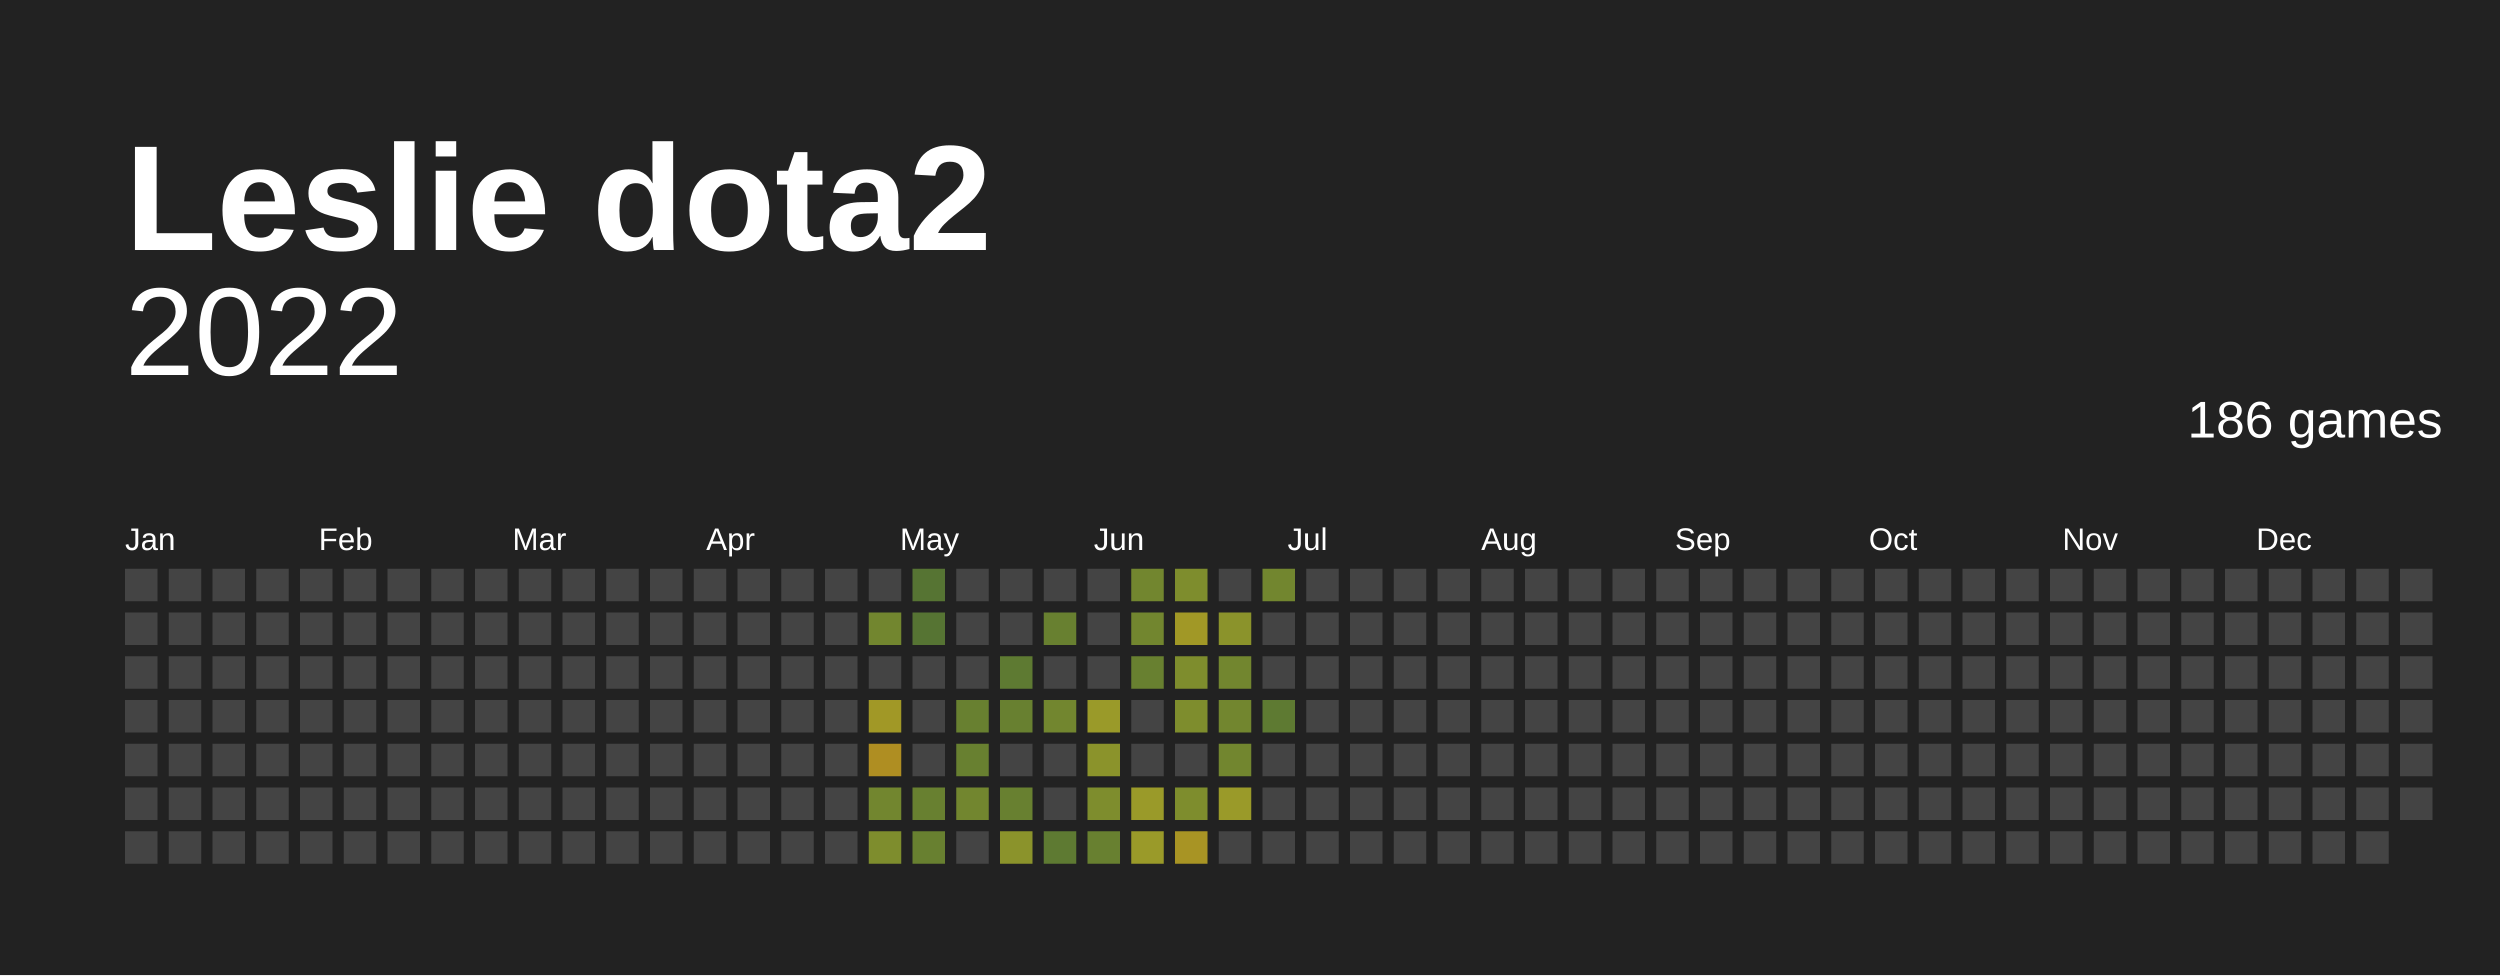
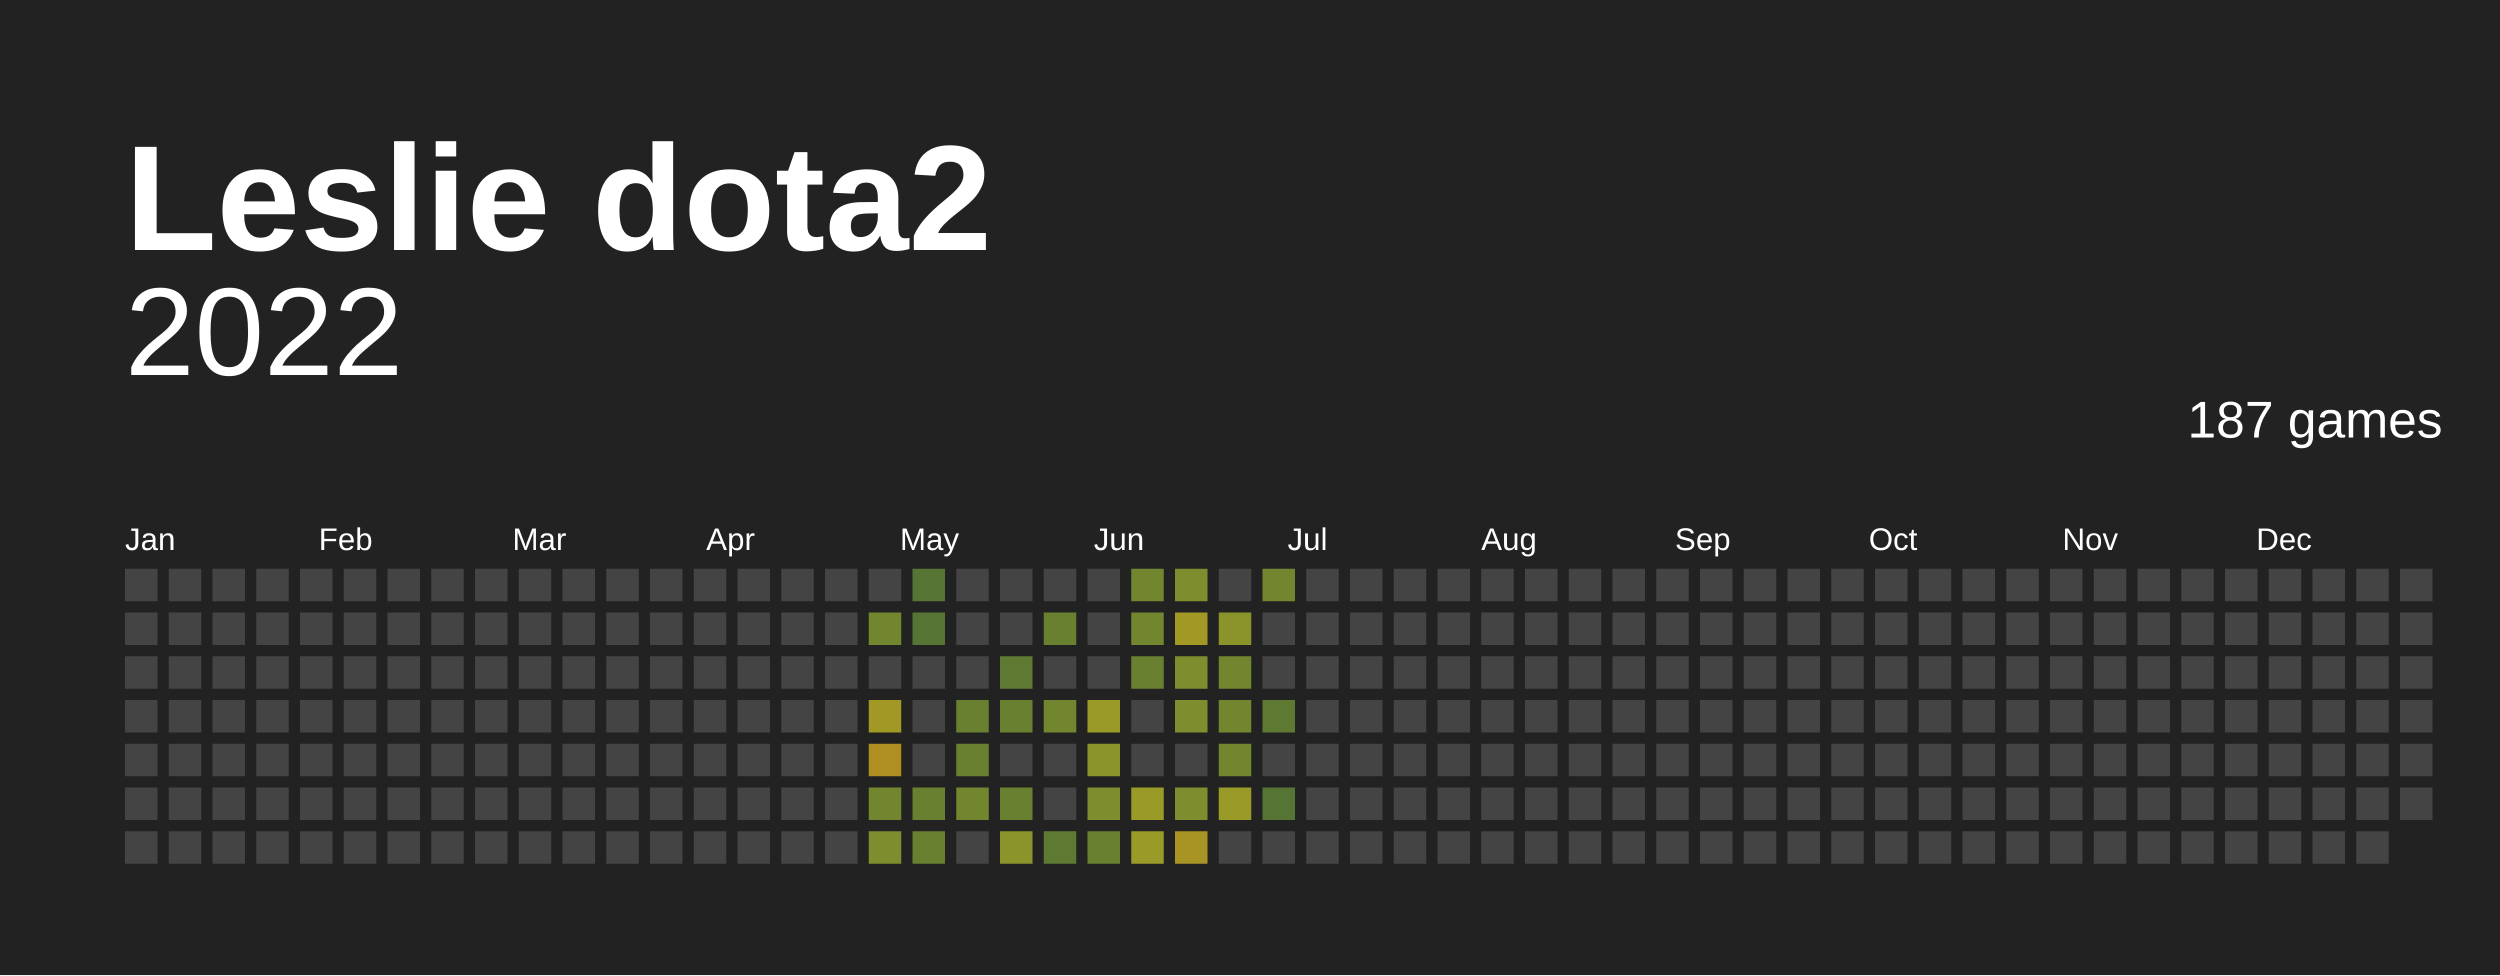
<svg xmlns="http://www.w3.org/2000/svg" baseProfile="full" height="78mm" version="1.1" viewBox="0,0,200,78" width="200mm">
  <defs />
  <rect fill="#222222" height="78" width="200" x="0" y="0" />
  <text fill="#FFFFFF" style="font-size:12px; font-family:Arial; font-weight:bold;" x="10" y="20">Leslie dota2</text>
  <text alignment-baseline="hanging" fill="#FFFFFF" style="font-size:10.0px; font-family:Arial;" x="10" y="30">2022</text>
-   <text alignment-baseline="hanging" fill="#FFFFFF" style="font-size:4.125px; font-family:Arial;" x="175" y="35">186 games</text>
+   <text alignment-baseline="hanging" fill="#FFFFFF" style="font-size:4.125px; font-family:Arial;" x="175" y="35">187 games</text>
  <text fill="#FFFFFF" style="font-size:2.5px; font-family:Arial" x="10.0" y="44">Jan</text>
  <text fill="#FFFFFF" style="font-size:2.5px; font-family:Arial" x="25.5" y="44">Feb</text>
  <text fill="#FFFFFF" style="font-size:2.5px; font-family:Arial" x="41.0" y="44">Mar</text>
  <text fill="#FFFFFF" style="font-size:2.5px; font-family:Arial" x="56.5" y="44">Apr</text>
  <text fill="#FFFFFF" style="font-size:2.5px; font-family:Arial" x="72.0" y="44">May</text>
  <text fill="#FFFFFF" style="font-size:2.5px; font-family:Arial" x="87.5" y="44">Jun</text>
  <text fill="#FFFFFF" style="font-size:2.5px; font-family:Arial" x="103.0" y="44">Jul</text>
  <text fill="#FFFFFF" style="font-size:2.5px; font-family:Arial" x="118.5" y="44">Aug</text>
  <text fill="#FFFFFF" style="font-size:2.5px; font-family:Arial" x="134.0" y="44">Sep</text>
  <text fill="#FFFFFF" style="font-size:2.5px; font-family:Arial" x="149.5" y="44">Oct</text>
  <text fill="#FFFFFF" style="font-size:2.5px; font-family:Arial" x="165.0" y="44">Nov</text>
  <text fill="#FFFFFF" style="font-size:2.5px; font-family:Arial" x="180.5" y="44">Dec</text>
  <rect fill="#444444" height="2.6" width="2.6" x="10.0" y="45.5" />
  <rect fill="#444444" height="2.6" width="2.6" x="10.0" y="49.0" />
  <rect fill="#444444" height="2.6" width="2.6" x="10.0" y="52.5" />
  <rect fill="#444444" height="2.6" width="2.6" x="10.0" y="56.0" />
  <rect fill="#444444" height="2.6" width="2.6" x="10.0" y="59.5" />
  <rect fill="#444444" height="2.6" width="2.6" x="10.0" y="63.0" />
  <rect fill="#444444" height="2.6" width="2.6" x="10.0" y="66.5" />
  <rect fill="#444444" height="2.6" width="2.6" x="13.5" y="45.5" />
  <rect fill="#444444" height="2.6" width="2.6" x="13.5" y="49.0" />
  <rect fill="#444444" height="2.6" width="2.6" x="13.5" y="52.5" />
  <rect fill="#444444" height="2.6" width="2.6" x="13.5" y="56.0" />
  <rect fill="#444444" height="2.6" width="2.6" x="13.5" y="59.5" />
  <rect fill="#444444" height="2.6" width="2.6" x="13.5" y="63.0" />
  <rect fill="#444444" height="2.6" width="2.6" x="13.5" y="66.5" />
  <rect fill="#444444" height="2.6" width="2.6" x="17.0" y="45.5" />
  <rect fill="#444444" height="2.6" width="2.6" x="17.0" y="49.0" />
  <rect fill="#444444" height="2.6" width="2.6" x="17.0" y="52.5" />
  <rect fill="#444444" height="2.6" width="2.6" x="17.0" y="56.0" />
  <rect fill="#444444" height="2.6" width="2.6" x="17.0" y="59.5" />
  <rect fill="#444444" height="2.6" width="2.6" x="17.0" y="63.0" />
  <rect fill="#444444" height="2.6" width="2.6" x="17.0" y="66.5" />
  <rect fill="#444444" height="2.6" width="2.6" x="20.5" y="45.5" />
  <rect fill="#444444" height="2.6" width="2.6" x="20.5" y="49.0" />
  <rect fill="#444444" height="2.6" width="2.6" x="20.5" y="52.5" />
  <rect fill="#444444" height="2.6" width="2.6" x="20.5" y="56.0" />
  <rect fill="#444444" height="2.6" width="2.6" x="20.5" y="59.5" />
  <rect fill="#444444" height="2.6" width="2.6" x="20.5" y="63.0" />
  <rect fill="#444444" height="2.6" width="2.6" x="20.5" y="66.5" />
  <rect fill="#444444" height="2.6" width="2.6" x="24.0" y="45.5" />
  <rect fill="#444444" height="2.6" width="2.6" x="24.0" y="49.0" />
  <rect fill="#444444" height="2.6" width="2.6" x="24.0" y="52.5" />
  <rect fill="#444444" height="2.6" width="2.6" x="24.0" y="56.0" />
  <rect fill="#444444" height="2.6" width="2.6" x="24.0" y="59.5" />
  <rect fill="#444444" height="2.6" width="2.6" x="24.0" y="63.0" />
  <rect fill="#444444" height="2.6" width="2.6" x="24.0" y="66.5" />
  <rect fill="#444444" height="2.6" width="2.6" x="27.5" y="45.5" />
  <rect fill="#444444" height="2.6" width="2.6" x="27.5" y="49.0" />
  <rect fill="#444444" height="2.6" width="2.6" x="27.5" y="52.5" />
  <rect fill="#444444" height="2.6" width="2.6" x="27.5" y="56.0" />
  <rect fill="#444444" height="2.6" width="2.6" x="27.5" y="59.5" />
  <rect fill="#444444" height="2.6" width="2.6" x="27.5" y="63.0" />
  <rect fill="#444444" height="2.6" width="2.6" x="27.5" y="66.5" />
  <rect fill="#444444" height="2.6" width="2.6" x="31.0" y="45.5" />
  <rect fill="#444444" height="2.6" width="2.6" x="31.0" y="49.0" />
  <rect fill="#444444" height="2.6" width="2.6" x="31.0" y="52.5" />
  <rect fill="#444444" height="2.6" width="2.6" x="31.0" y="56.0" />
  <rect fill="#444444" height="2.6" width="2.6" x="31.0" y="59.5" />
  <rect fill="#444444" height="2.6" width="2.6" x="31.0" y="63.0" />
  <rect fill="#444444" height="2.6" width="2.6" x="31.0" y="66.5" />
  <rect fill="#444444" height="2.6" width="2.6" x="34.5" y="45.5" />
  <rect fill="#444444" height="2.6" width="2.6" x="34.5" y="49.0" />
  <rect fill="#444444" height="2.6" width="2.6" x="34.5" y="52.5" />
  <rect fill="#444444" height="2.6" width="2.6" x="34.5" y="56.0" />
  <rect fill="#444444" height="2.6" width="2.6" x="34.5" y="59.5" />
  <rect fill="#444444" height="2.6" width="2.6" x="34.5" y="63.0" />
  <rect fill="#444444" height="2.6" width="2.6" x="34.5" y="66.5" />
  <rect fill="#444444" height="2.6" width="2.6" x="38.0" y="45.5" />
  <rect fill="#444444" height="2.6" width="2.6" x="38.0" y="49.0" />
  <rect fill="#444444" height="2.6" width="2.6" x="38.0" y="52.5" />
  <rect fill="#444444" height="2.6" width="2.6" x="38.0" y="56.0" />
  <rect fill="#444444" height="2.6" width="2.6" x="38.0" y="59.5" />
  <rect fill="#444444" height="2.6" width="2.6" x="38.0" y="63.0" />
  <rect fill="#444444" height="2.6" width="2.6" x="38.0" y="66.5" />
  <rect fill="#444444" height="2.6" width="2.6" x="41.5" y="45.5" />
  <rect fill="#444444" height="2.6" width="2.6" x="41.5" y="49.0" />
  <rect fill="#444444" height="2.6" width="2.6" x="41.5" y="52.5" />
  <rect fill="#444444" height="2.6" width="2.6" x="41.5" y="56.0" />
  <rect fill="#444444" height="2.6" width="2.6" x="41.5" y="59.5" />
  <rect fill="#444444" height="2.6" width="2.6" x="41.5" y="63.0" />
  <rect fill="#444444" height="2.6" width="2.6" x="41.5" y="66.5" />
  <rect fill="#444444" height="2.6" width="2.6" x="45.0" y="45.5" />
  <rect fill="#444444" height="2.6" width="2.6" x="45.0" y="49.0" />
  <rect fill="#444444" height="2.6" width="2.6" x="45.0" y="52.5" />
  <rect fill="#444444" height="2.6" width="2.6" x="45.0" y="56.0" />
  <rect fill="#444444" height="2.6" width="2.6" x="45.0" y="59.5" />
  <rect fill="#444444" height="2.6" width="2.6" x="45.0" y="63.0" />
  <rect fill="#444444" height="2.6" width="2.6" x="45.0" y="66.5" />
  <rect fill="#444444" height="2.6" width="2.6" x="48.5" y="45.5" />
  <rect fill="#444444" height="2.6" width="2.6" x="48.5" y="49.0" />
  <rect fill="#444444" height="2.6" width="2.6" x="48.5" y="52.5" />
  <rect fill="#444444" height="2.6" width="2.6" x="48.5" y="56.0" />
  <rect fill="#444444" height="2.6" width="2.6" x="48.5" y="59.5" />
  <rect fill="#444444" height="2.6" width="2.6" x="48.5" y="63.0" />
  <rect fill="#444444" height="2.6" width="2.6" x="48.5" y="66.5" />
  <rect fill="#444444" height="2.6" width="2.6" x="52.0" y="45.5" />
  <rect fill="#444444" height="2.6" width="2.6" x="52.0" y="49.0" />
  <rect fill="#444444" height="2.6" width="2.6" x="52.0" y="52.5" />
  <rect fill="#444444" height="2.6" width="2.6" x="52.0" y="56.0" />
  <rect fill="#444444" height="2.6" width="2.6" x="52.0" y="59.5" />
  <rect fill="#444444" height="2.6" width="2.6" x="52.0" y="63.0" />
  <rect fill="#444444" height="2.6" width="2.6" x="52.0" y="66.5" />
  <rect fill="#444444" height="2.6" width="2.6" x="55.5" y="45.5" />
  <rect fill="#444444" height="2.6" width="2.6" x="55.5" y="49.0" />
  <rect fill="#444444" height="2.6" width="2.6" x="55.5" y="52.5" />
  <rect fill="#444444" height="2.6" width="2.6" x="55.5" y="56.0" />
  <rect fill="#444444" height="2.6" width="2.6" x="55.5" y="59.5" />
  <rect fill="#444444" height="2.6" width="2.6" x="55.5" y="63.0" />
  <rect fill="#444444" height="2.6" width="2.6" x="55.5" y="66.5" />
  <rect fill="#444444" height="2.6" width="2.6" x="59.0" y="45.5" />
  <rect fill="#444444" height="2.6" width="2.6" x="59.0" y="49.0" />
  <rect fill="#444444" height="2.6" width="2.6" x="59.0" y="52.5" />
  <rect fill="#444444" height="2.6" width="2.6" x="59.0" y="56.0" />
  <rect fill="#444444" height="2.6" width="2.6" x="59.0" y="59.5" />
  <rect fill="#444444" height="2.6" width="2.6" x="59.0" y="63.0" />
  <rect fill="#444444" height="2.6" width="2.6" x="59.0" y="66.5" />
  <rect fill="#444444" height="2.6" width="2.6" x="62.5" y="45.5" />
  <rect fill="#444444" height="2.6" width="2.6" x="62.5" y="49.0" />
  <rect fill="#444444" height="2.6" width="2.6" x="62.5" y="52.5" />
  <rect fill="#444444" height="2.6" width="2.6" x="62.5" y="56.0" />
  <rect fill="#444444" height="2.6" width="2.6" x="62.5" y="59.5" />
  <rect fill="#444444" height="2.6" width="2.6" x="62.5" y="63.0" />
  <rect fill="#444444" height="2.6" width="2.6" x="62.5" y="66.5" />
  <rect fill="#444444" height="2.6" width="2.6" x="66.0" y="45.5" />
  <rect fill="#444444" height="2.6" width="2.6" x="66.0" y="49.0" />
  <rect fill="#444444" height="2.6" width="2.6" x="66.0" y="52.5" />
  <rect fill="#444444" height="2.6" width="2.6" x="66.0" y="56.0" />
  <rect fill="#444444" height="2.6" width="2.6" x="66.0" y="59.5" />
  <rect fill="#444444" height="2.6" width="2.6" x="66.0" y="63.0" />
  <rect fill="#444444" height="2.6" width="2.6" x="66.0" y="66.5" />
  <rect fill="#444444" height="2.6" width="2.6" x="69.5" y="45.5" />
  <rect fill="#72862f" height="2.6" width="2.6" x="69.5" y="49.0" />
  <rect fill="#444444" height="2.6" width="2.6" x="69.5" y="52.5" />
  <rect fill="#a19826" height="2.6" width="2.6" x="69.5" y="56.0" />
  <rect fill="#af8e22" height="2.6" width="2.6" x="69.5" y="59.5" />
  <rect fill="#72862f" height="2.6" width="2.6" x="69.5" y="63.0" />
  <rect fill="#7e8d2d" height="2.6" width="2.6" x="69.5" y="66.5" />
  <rect fill="#567433" height="2.6" width="2.6" x="73.0" y="45.5" />
  <rect fill="#567433" height="2.6" width="2.6" x="73.0" y="49.0" />
  <rect fill="#444444" height="2.6" width="2.6" x="73.0" y="52.5" />
  <rect fill="#444444" height="2.6" width="2.6" x="73.0" y="56.0" />
  <rect fill="#444444" height="2.6" width="2.6" x="73.0" y="59.5" />
  <rect fill="#688030" height="2.6" width="2.6" x="73.0" y="63.0" />
  <rect fill="#688030" height="2.6" width="2.6" x="73.0" y="66.5" />
  <rect fill="#444444" height="2.6" width="2.6" x="76.5" y="45.5" />
  <rect fill="#444444" height="2.6" width="2.6" x="76.5" y="49.0" />
  <rect fill="#444444" height="2.6" width="2.6" x="76.5" y="52.5" />
  <rect fill="#688030" height="2.6" width="2.6" x="76.5" y="56.0" />
  <rect fill="#688030" height="2.6" width="2.6" x="76.5" y="59.5" />
  <rect fill="#72862f" height="2.6" width="2.6" x="76.5" y="63.0" />
  <rect fill="#444444" height="2.6" width="2.6" x="76.5" y="66.5" />
  <rect fill="#444444" height="2.6" width="2.6" x="80.0" y="45.5" />
  <rect fill="#444444" height="2.6" width="2.6" x="80.0" y="49.0" />
  <rect fill="#5e7a32" height="2.6" width="2.6" x="80.0" y="52.5" />
  <rect fill="#688030" height="2.6" width="2.6" x="80.0" y="56.0" />
  <rect fill="#444444" height="2.6" width="2.6" x="80.0" y="59.5" />
  <rect fill="#688030" height="2.6" width="2.6" x="80.0" y="63.0" />
  <rect fill="#8b932b" height="2.6" width="2.6" x="80.0" y="66.5" />
  <rect fill="#444444" height="2.6" width="2.6" x="83.5" y="45.5" />
  <rect fill="#688030" height="2.6" width="2.6" x="83.5" y="49.0" />
  <rect fill="#444444" height="2.6" width="2.6" x="83.5" y="52.5" />
  <rect fill="#72862f" height="2.6" width="2.6" x="83.5" y="56.0" />
  <rect fill="#444444" height="2.6" width="2.6" x="83.5" y="59.5" />
  <rect fill="#444444" height="2.6" width="2.6" x="83.5" y="63.0" />
  <rect fill="#5e7a32" height="2.6" width="2.6" x="83.5" y="66.5" />
  <rect fill="#444444" height="2.6" width="2.6" x="87.0" y="45.5" />
  <rect fill="#444444" height="2.6" width="2.6" x="87.0" y="49.0" />
  <rect fill="#444444" height="2.6" width="2.6" x="87.0" y="52.5" />
  <rect fill="#9a9a29" height="2.6" width="2.6" x="87.0" y="56.0" />
  <rect fill="#8b932b" height="2.6" width="2.6" x="87.0" y="59.5" />
  <rect fill="#7e8d2d" height="2.6" width="2.6" x="87.0" y="63.0" />
  <rect fill="#688030" height="2.6" width="2.6" x="87.0" y="66.5" />
  <rect fill="#72862f" height="2.6" width="2.6" x="90.5" y="45.5" />
  <rect fill="#72862f" height="2.6" width="2.6" x="90.5" y="49.0" />
  <rect fill="#688030" height="2.6" width="2.6" x="90.5" y="52.5" />
  <rect fill="#444444" height="2.6" width="2.6" x="90.5" y="56.0" />
  <rect fill="#444444" height="2.6" width="2.6" x="90.5" y="59.5" />
  <rect fill="#9a9a29" height="2.6" width="2.6" x="90.5" y="63.0" />
  <rect fill="#9a9a29" height="2.6" width="2.6" x="90.5" y="66.5" />
  <rect fill="#7e8d2d" height="2.6" width="2.6" x="94.0" y="45.5" />
  <rect fill="#a19826" height="2.6" width="2.6" x="94.0" y="49.0" />
  <rect fill="#7e8d2d" height="2.6" width="2.6" x="94.0" y="52.5" />
  <rect fill="#7e8d2d" height="2.6" width="2.6" x="94.0" y="56.0" />
  <rect fill="#444444" height="2.6" width="2.6" x="94.0" y="59.5" />
  <rect fill="#7e8d2d" height="2.6" width="2.6" x="94.0" y="63.0" />
  <rect fill="#a89424" height="2.6" width="2.6" x="94.0" y="66.5" />
  <rect fill="#444444" height="2.6" width="2.6" x="97.5" y="45.5" />
  <rect fill="#8b932b" height="2.6" width="2.6" x="97.5" y="49.0" />
  <rect fill="#72862f" height="2.6" width="2.6" x="97.5" y="52.5" />
  <rect fill="#72862f" height="2.6" width="2.6" x="97.5" y="56.0" />
  <rect fill="#72862f" height="2.6" width="2.6" x="97.5" y="59.5" />
  <rect fill="#9a9a29" height="2.6" width="2.6" x="97.5" y="63.0" />
  <rect fill="#444444" height="2.6" width="2.6" x="97.5" y="66.5" />
  <rect fill="#72862f" height="2.6" width="2.6" x="101.0" y="45.5" />
  <rect fill="#444444" height="2.6" width="2.6" x="101.0" y="49.0" />
  <rect fill="#444444" height="2.6" width="2.6" x="101.0" y="52.5" />
  <rect fill="#5e7a32" height="2.6" width="2.6" x="101.0" y="56.0" />
  <rect fill="#444444" height="2.6" width="2.6" x="101.0" y="59.5" />
-   <rect fill="#444444" height="2.6" width="2.6" x="101.0" y="63.0" />
+   <rect fill="#567433" height="2.6" width="2.6" x="101.0" y="63.0" />
  <rect fill="#444444" height="2.6" width="2.6" x="101.0" y="66.5" />
  <rect fill="#444444" height="2.6" width="2.6" x="104.5" y="45.5" />
  <rect fill="#444444" height="2.6" width="2.6" x="104.5" y="49.0" />
  <rect fill="#444444" height="2.6" width="2.6" x="104.5" y="52.5" />
  <rect fill="#444444" height="2.6" width="2.6" x="104.5" y="56.0" />
  <rect fill="#444444" height="2.6" width="2.6" x="104.5" y="59.5" />
  <rect fill="#444444" height="2.6" width="2.6" x="104.5" y="63.0" />
  <rect fill="#444444" height="2.6" width="2.6" x="104.5" y="66.5" />
  <rect fill="#444444" height="2.6" width="2.6" x="108.0" y="45.5" />
  <rect fill="#444444" height="2.6" width="2.6" x="108.0" y="49.0" />
  <rect fill="#444444" height="2.6" width="2.6" x="108.0" y="52.5" />
  <rect fill="#444444" height="2.6" width="2.6" x="108.0" y="56.0" />
  <rect fill="#444444" height="2.6" width="2.6" x="108.0" y="59.5" />
  <rect fill="#444444" height="2.6" width="2.6" x="108.0" y="63.0" />
  <rect fill="#444444" height="2.6" width="2.6" x="108.0" y="66.5" />
  <rect fill="#444444" height="2.6" width="2.6" x="111.5" y="45.5" />
  <rect fill="#444444" height="2.6" width="2.6" x="111.5" y="49.0" />
  <rect fill="#444444" height="2.6" width="2.6" x="111.5" y="52.5" />
  <rect fill="#444444" height="2.6" width="2.6" x="111.5" y="56.0" />
  <rect fill="#444444" height="2.6" width="2.6" x="111.5" y="59.5" />
  <rect fill="#444444" height="2.6" width="2.6" x="111.5" y="63.0" />
  <rect fill="#444444" height="2.6" width="2.6" x="111.5" y="66.5" />
  <rect fill="#444444" height="2.6" width="2.6" x="115.0" y="45.5" />
  <rect fill="#444444" height="2.6" width="2.6" x="115.0" y="49.0" />
  <rect fill="#444444" height="2.6" width="2.6" x="115.0" y="52.5" />
  <rect fill="#444444" height="2.6" width="2.6" x="115.0" y="56.0" />
  <rect fill="#444444" height="2.6" width="2.6" x="115.0" y="59.5" />
  <rect fill="#444444" height="2.6" width="2.6" x="115.0" y="63.0" />
  <rect fill="#444444" height="2.6" width="2.6" x="115.0" y="66.5" />
  <rect fill="#444444" height="2.6" width="2.6" x="118.5" y="45.5" />
  <rect fill="#444444" height="2.6" width="2.6" x="118.5" y="49.0" />
  <rect fill="#444444" height="2.6" width="2.6" x="118.5" y="52.5" />
  <rect fill="#444444" height="2.6" width="2.6" x="118.5" y="56.0" />
  <rect fill="#444444" height="2.6" width="2.6" x="118.5" y="59.5" />
  <rect fill="#444444" height="2.6" width="2.6" x="118.5" y="63.0" />
  <rect fill="#444444" height="2.6" width="2.6" x="118.5" y="66.5" />
  <rect fill="#444444" height="2.6" width="2.6" x="122.0" y="45.5" />
  <rect fill="#444444" height="2.6" width="2.6" x="122.0" y="49.0" />
  <rect fill="#444444" height="2.6" width="2.6" x="122.0" y="52.5" />
  <rect fill="#444444" height="2.6" width="2.6" x="122.0" y="56.0" />
  <rect fill="#444444" height="2.6" width="2.6" x="122.0" y="59.5" />
  <rect fill="#444444" height="2.6" width="2.6" x="122.0" y="63.0" />
  <rect fill="#444444" height="2.6" width="2.6" x="122.0" y="66.5" />
  <rect fill="#444444" height="2.6" width="2.6" x="125.5" y="45.5" />
  <rect fill="#444444" height="2.6" width="2.6" x="125.5" y="49.0" />
  <rect fill="#444444" height="2.6" width="2.6" x="125.5" y="52.5" />
  <rect fill="#444444" height="2.6" width="2.6" x="125.5" y="56.0" />
  <rect fill="#444444" height="2.6" width="2.6" x="125.5" y="59.5" />
  <rect fill="#444444" height="2.6" width="2.6" x="125.5" y="63.0" />
  <rect fill="#444444" height="2.6" width="2.6" x="125.5" y="66.5" />
  <rect fill="#444444" height="2.6" width="2.6" x="129.0" y="45.5" />
  <rect fill="#444444" height="2.6" width="2.6" x="129.0" y="49.0" />
  <rect fill="#444444" height="2.6" width="2.6" x="129.0" y="52.5" />
  <rect fill="#444444" height="2.6" width="2.6" x="129.0" y="56.0" />
  <rect fill="#444444" height="2.6" width="2.6" x="129.0" y="59.5" />
  <rect fill="#444444" height="2.6" width="2.6" x="129.0" y="63.0" />
  <rect fill="#444444" height="2.6" width="2.6" x="129.0" y="66.5" />
  <rect fill="#444444" height="2.6" width="2.6" x="132.5" y="45.5" />
  <rect fill="#444444" height="2.6" width="2.6" x="132.5" y="49.0" />
  <rect fill="#444444" height="2.6" width="2.6" x="132.5" y="52.5" />
  <rect fill="#444444" height="2.6" width="2.6" x="132.5" y="56.0" />
  <rect fill="#444444" height="2.6" width="2.6" x="132.5" y="59.5" />
  <rect fill="#444444" height="2.6" width="2.6" x="132.5" y="63.0" />
  <rect fill="#444444" height="2.6" width="2.6" x="132.5" y="66.5" />
  <rect fill="#444444" height="2.6" width="2.6" x="136.0" y="45.5" />
  <rect fill="#444444" height="2.6" width="2.6" x="136.0" y="49.0" />
  <rect fill="#444444" height="2.6" width="2.6" x="136.0" y="52.5" />
  <rect fill="#444444" height="2.6" width="2.6" x="136.0" y="56.0" />
  <rect fill="#444444" height="2.6" width="2.6" x="136.0" y="59.5" />
  <rect fill="#444444" height="2.6" width="2.6" x="136.0" y="63.0" />
  <rect fill="#444444" height="2.6" width="2.6" x="136.0" y="66.5" />
  <rect fill="#444444" height="2.6" width="2.6" x="139.5" y="45.5" />
  <rect fill="#444444" height="2.6" width="2.6" x="139.5" y="49.0" />
  <rect fill="#444444" height="2.6" width="2.6" x="139.5" y="52.5" />
  <rect fill="#444444" height="2.6" width="2.6" x="139.5" y="56.0" />
  <rect fill="#444444" height="2.6" width="2.6" x="139.5" y="59.5" />
  <rect fill="#444444" height="2.6" width="2.6" x="139.5" y="63.0" />
  <rect fill="#444444" height="2.6" width="2.6" x="139.5" y="66.5" />
  <rect fill="#444444" height="2.6" width="2.6" x="143.0" y="45.5" />
  <rect fill="#444444" height="2.6" width="2.6" x="143.0" y="49.0" />
  <rect fill="#444444" height="2.6" width="2.6" x="143.0" y="52.5" />
  <rect fill="#444444" height="2.6" width="2.6" x="143.0" y="56.0" />
  <rect fill="#444444" height="2.6" width="2.6" x="143.0" y="59.5" />
  <rect fill="#444444" height="2.6" width="2.6" x="143.0" y="63.0" />
  <rect fill="#444444" height="2.6" width="2.6" x="143.0" y="66.5" />
  <rect fill="#444444" height="2.6" width="2.6" x="146.5" y="45.5" />
  <rect fill="#444444" height="2.6" width="2.6" x="146.5" y="49.0" />
  <rect fill="#444444" height="2.6" width="2.6" x="146.5" y="52.5" />
  <rect fill="#444444" height="2.6" width="2.6" x="146.5" y="56.0" />
  <rect fill="#444444" height="2.6" width="2.6" x="146.5" y="59.5" />
  <rect fill="#444444" height="2.6" width="2.6" x="146.5" y="63.0" />
  <rect fill="#444444" height="2.6" width="2.6" x="146.5" y="66.5" />
  <rect fill="#444444" height="2.6" width="2.6" x="150.0" y="45.5" />
  <rect fill="#444444" height="2.6" width="2.6" x="150.0" y="49.0" />
  <rect fill="#444444" height="2.6" width="2.6" x="150.0" y="52.5" />
  <rect fill="#444444" height="2.6" width="2.6" x="150.0" y="56.0" />
  <rect fill="#444444" height="2.6" width="2.6" x="150.0" y="59.5" />
  <rect fill="#444444" height="2.6" width="2.6" x="150.0" y="63.0" />
  <rect fill="#444444" height="2.6" width="2.6" x="150.0" y="66.5" />
  <rect fill="#444444" height="2.6" width="2.6" x="153.5" y="45.5" />
  <rect fill="#444444" height="2.6" width="2.6" x="153.5" y="49.0" />
  <rect fill="#444444" height="2.6" width="2.6" x="153.5" y="52.5" />
  <rect fill="#444444" height="2.6" width="2.6" x="153.5" y="56.0" />
  <rect fill="#444444" height="2.6" width="2.6" x="153.5" y="59.5" />
  <rect fill="#444444" height="2.6" width="2.6" x="153.5" y="63.0" />
  <rect fill="#444444" height="2.6" width="2.6" x="153.5" y="66.5" />
  <rect fill="#444444" height="2.6" width="2.6" x="157.0" y="45.5" />
  <rect fill="#444444" height="2.6" width="2.6" x="157.0" y="49.0" />
  <rect fill="#444444" height="2.6" width="2.6" x="157.0" y="52.5" />
  <rect fill="#444444" height="2.6" width="2.6" x="157.0" y="56.0" />
  <rect fill="#444444" height="2.6" width="2.6" x="157.0" y="59.5" />
  <rect fill="#444444" height="2.6" width="2.6" x="157.0" y="63.0" />
  <rect fill="#444444" height="2.6" width="2.6" x="157.0" y="66.5" />
  <rect fill="#444444" height="2.6" width="2.6" x="160.5" y="45.5" />
  <rect fill="#444444" height="2.6" width="2.6" x="160.5" y="49.0" />
  <rect fill="#444444" height="2.6" width="2.6" x="160.5" y="52.5" />
  <rect fill="#444444" height="2.6" width="2.6" x="160.5" y="56.0" />
  <rect fill="#444444" height="2.6" width="2.6" x="160.5" y="59.5" />
  <rect fill="#444444" height="2.6" width="2.6" x="160.5" y="63.0" />
  <rect fill="#444444" height="2.6" width="2.6" x="160.5" y="66.5" />
  <rect fill="#444444" height="2.6" width="2.6" x="164.0" y="45.5" />
  <rect fill="#444444" height="2.6" width="2.6" x="164.0" y="49.0" />
  <rect fill="#444444" height="2.6" width="2.6" x="164.0" y="52.5" />
  <rect fill="#444444" height="2.6" width="2.6" x="164.0" y="56.0" />
  <rect fill="#444444" height="2.6" width="2.6" x="164.0" y="59.5" />
  <rect fill="#444444" height="2.6" width="2.6" x="164.0" y="63.0" />
  <rect fill="#444444" height="2.6" width="2.6" x="164.0" y="66.5" />
  <rect fill="#444444" height="2.6" width="2.6" x="167.5" y="45.5" />
  <rect fill="#444444" height="2.6" width="2.6" x="167.5" y="49.0" />
  <rect fill="#444444" height="2.6" width="2.6" x="167.5" y="52.5" />
  <rect fill="#444444" height="2.6" width="2.6" x="167.5" y="56.0" />
  <rect fill="#444444" height="2.6" width="2.6" x="167.5" y="59.5" />
  <rect fill="#444444" height="2.6" width="2.6" x="167.5" y="63.0" />
  <rect fill="#444444" height="2.6" width="2.6" x="167.5" y="66.5" />
  <rect fill="#444444" height="2.6" width="2.6" x="171.0" y="45.5" />
  <rect fill="#444444" height="2.6" width="2.6" x="171.0" y="49.0" />
  <rect fill="#444444" height="2.6" width="2.6" x="171.0" y="52.5" />
  <rect fill="#444444" height="2.6" width="2.6" x="171.0" y="56.0" />
  <rect fill="#444444" height="2.6" width="2.6" x="171.0" y="59.5" />
  <rect fill="#444444" height="2.6" width="2.6" x="171.0" y="63.0" />
  <rect fill="#444444" height="2.6" width="2.6" x="171.0" y="66.5" />
  <rect fill="#444444" height="2.6" width="2.6" x="174.5" y="45.5" />
  <rect fill="#444444" height="2.6" width="2.6" x="174.5" y="49.0" />
  <rect fill="#444444" height="2.6" width="2.6" x="174.5" y="52.5" />
  <rect fill="#444444" height="2.6" width="2.6" x="174.5" y="56.0" />
  <rect fill="#444444" height="2.6" width="2.6" x="174.5" y="59.5" />
  <rect fill="#444444" height="2.6" width="2.6" x="174.5" y="63.0" />
  <rect fill="#444444" height="2.6" width="2.6" x="174.5" y="66.5" />
  <rect fill="#444444" height="2.6" width="2.6" x="178.0" y="45.5" />
  <rect fill="#444444" height="2.6" width="2.6" x="178.0" y="49.0" />
  <rect fill="#444444" height="2.6" width="2.6" x="178.0" y="52.5" />
  <rect fill="#444444" height="2.6" width="2.6" x="178.0" y="56.0" />
  <rect fill="#444444" height="2.6" width="2.6" x="178.0" y="59.5" />
  <rect fill="#444444" height="2.6" width="2.6" x="178.0" y="63.0" />
  <rect fill="#444444" height="2.6" width="2.6" x="178.0" y="66.5" />
  <rect fill="#444444" height="2.6" width="2.6" x="181.5" y="45.5" />
  <rect fill="#444444" height="2.6" width="2.6" x="181.5" y="49.0" />
  <rect fill="#444444" height="2.6" width="2.6" x="181.5" y="52.5" />
  <rect fill="#444444" height="2.6" width="2.6" x="181.5" y="56.0" />
  <rect fill="#444444" height="2.6" width="2.6" x="181.5" y="59.5" />
  <rect fill="#444444" height="2.6" width="2.6" x="181.5" y="63.0" />
  <rect fill="#444444" height="2.6" width="2.6" x="181.5" y="66.5" />
  <rect fill="#444444" height="2.6" width="2.6" x="185.0" y="45.5" />
  <rect fill="#444444" height="2.6" width="2.6" x="185.0" y="49.0" />
  <rect fill="#444444" height="2.6" width="2.6" x="185.0" y="52.5" />
  <rect fill="#444444" height="2.6" width="2.6" x="185.0" y="56.0" />
  <rect fill="#444444" height="2.6" width="2.6" x="185.0" y="59.5" />
  <rect fill="#444444" height="2.6" width="2.6" x="185.0" y="63.0" />
  <rect fill="#444444" height="2.6" width="2.6" x="185.0" y="66.5" />
  <rect fill="#444444" height="2.6" width="2.6" x="188.5" y="45.5" />
  <rect fill="#444444" height="2.6" width="2.6" x="188.5" y="49.0" />
  <rect fill="#444444" height="2.6" width="2.6" x="188.5" y="52.5" />
  <rect fill="#444444" height="2.6" width="2.6" x="188.5" y="56.0" />
  <rect fill="#444444" height="2.6" width="2.6" x="188.5" y="59.5" />
  <rect fill="#444444" height="2.6" width="2.6" x="188.5" y="63.0" />
  <rect fill="#444444" height="2.6" width="2.6" x="188.5" y="66.5" />
  <rect fill="#444444" height="2.6" width="2.6" x="192.0" y="45.5" />
  <rect fill="#444444" height="2.6" width="2.6" x="192.0" y="49.0" />
  <rect fill="#444444" height="2.6" width="2.6" x="192.0" y="52.5" />
  <rect fill="#444444" height="2.6" width="2.6" x="192.0" y="56.0" />
  <rect fill="#444444" height="2.6" width="2.6" x="192.0" y="59.5" />
  <rect fill="#444444" height="2.6" width="2.6" x="192.0" y="63.0" />
</svg>
